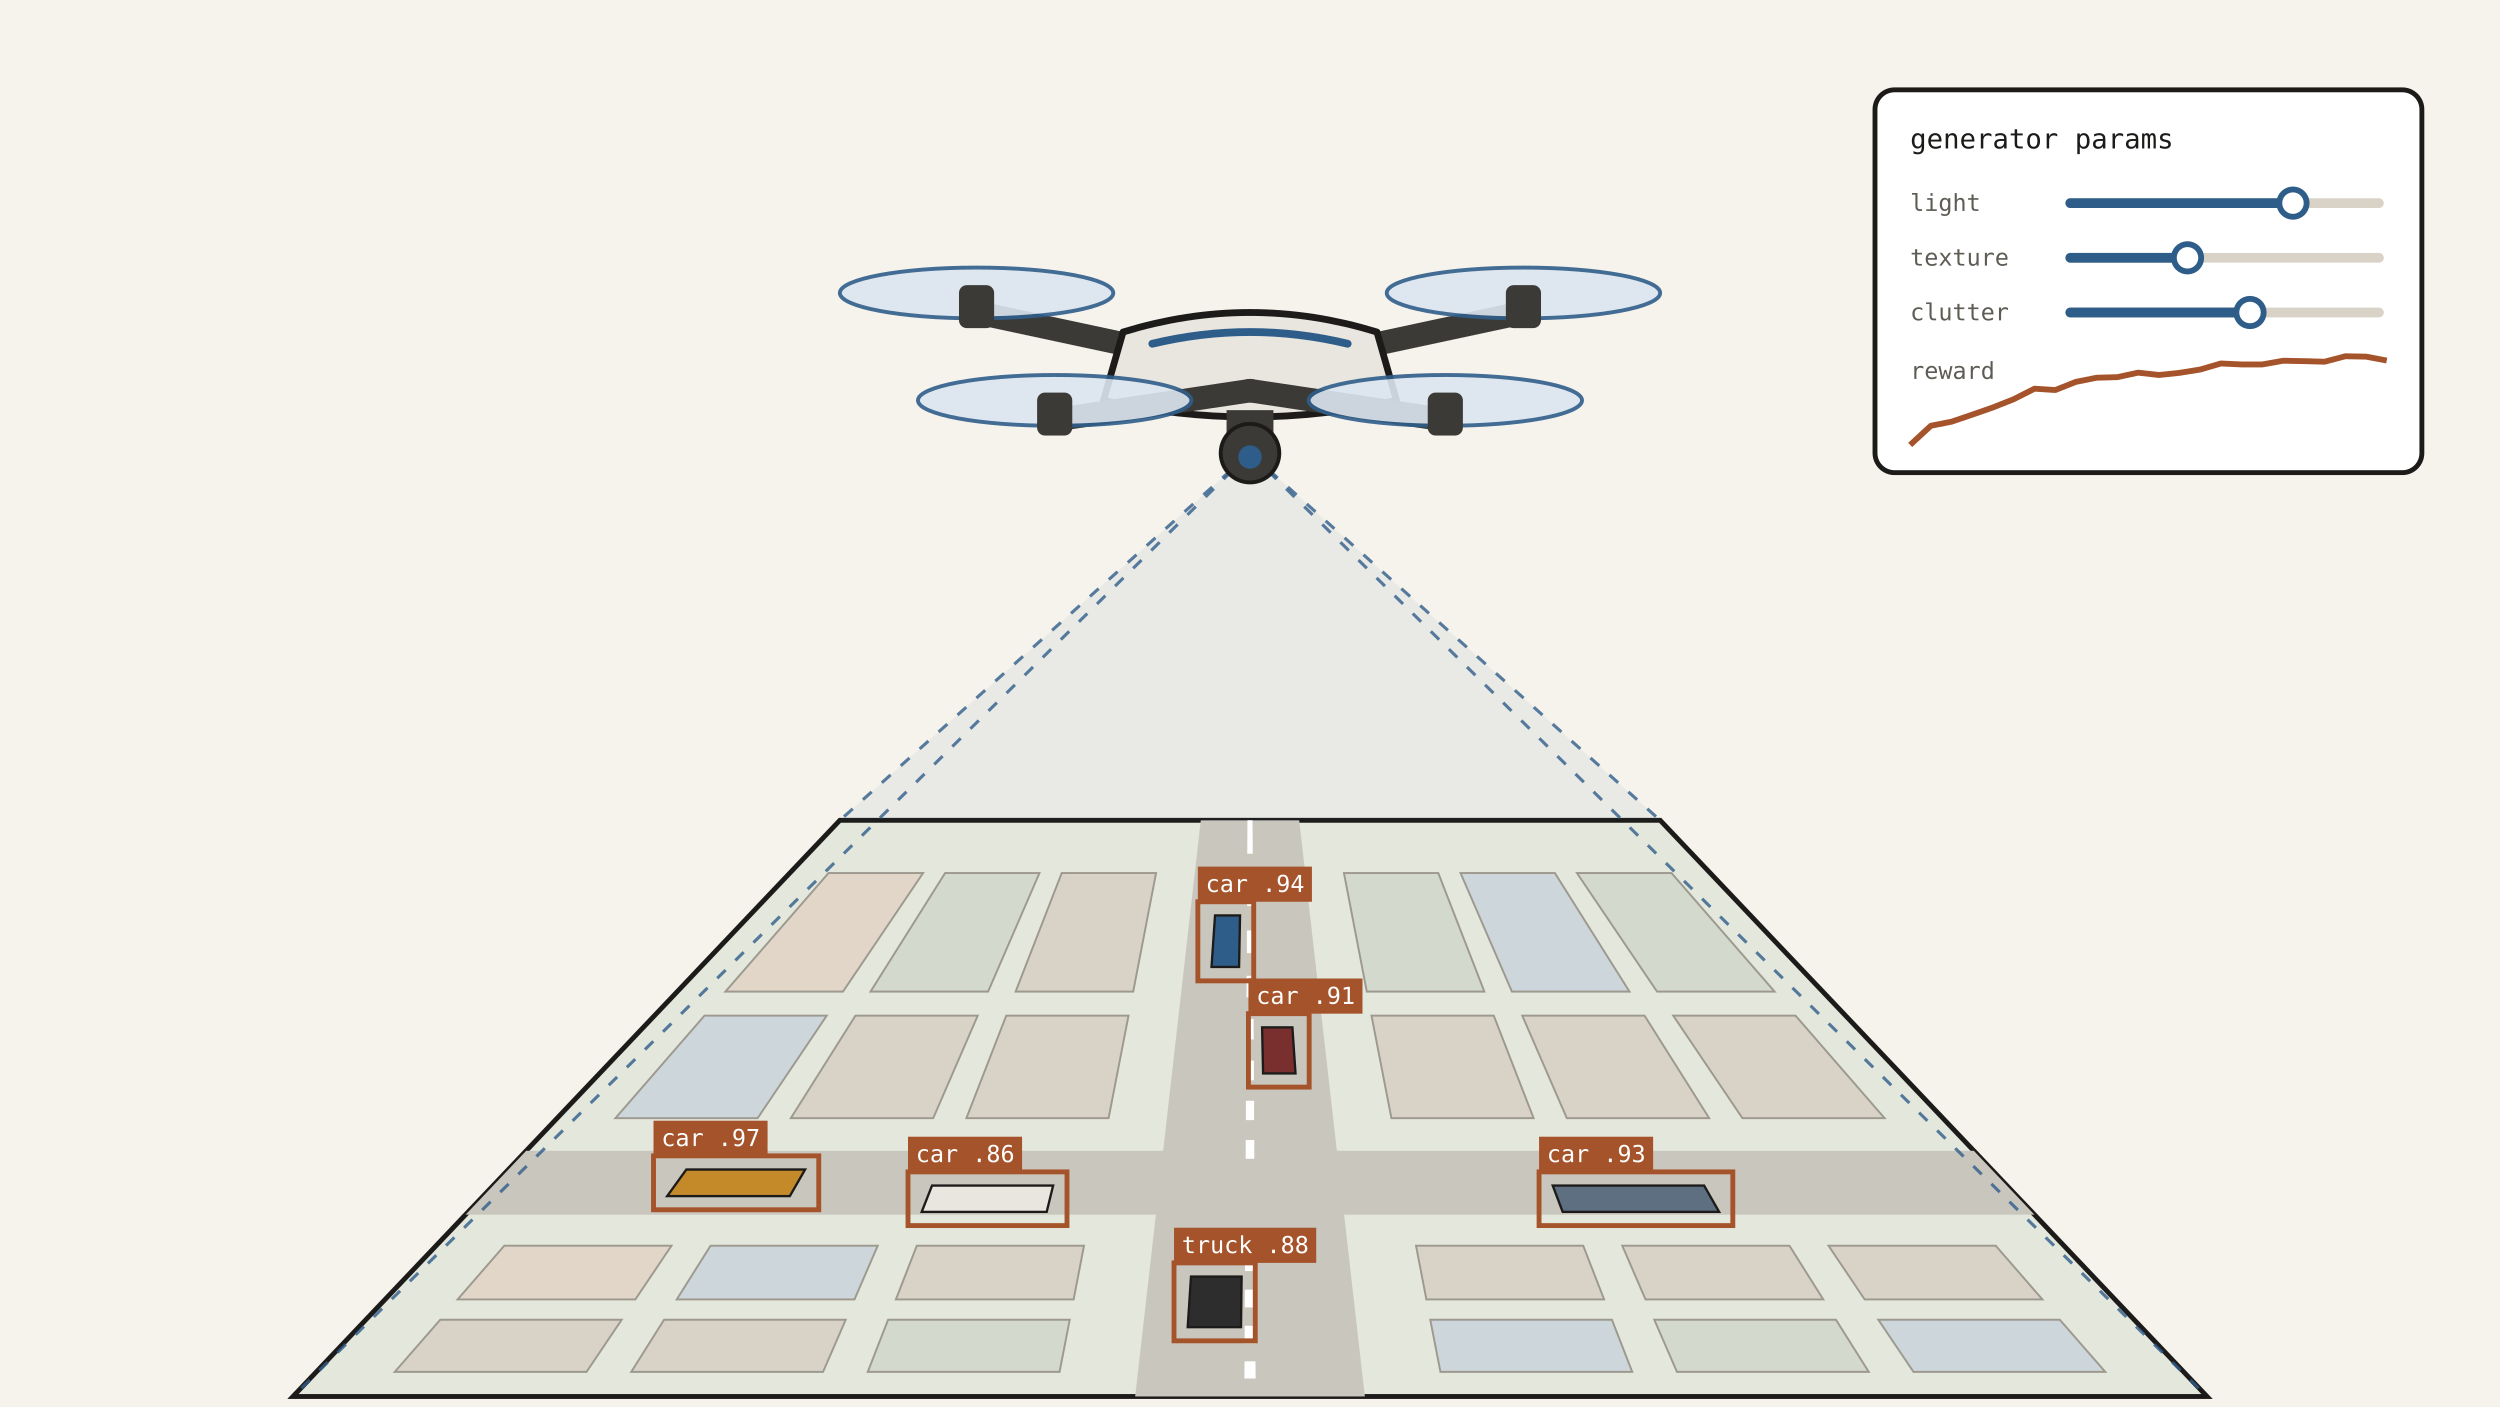
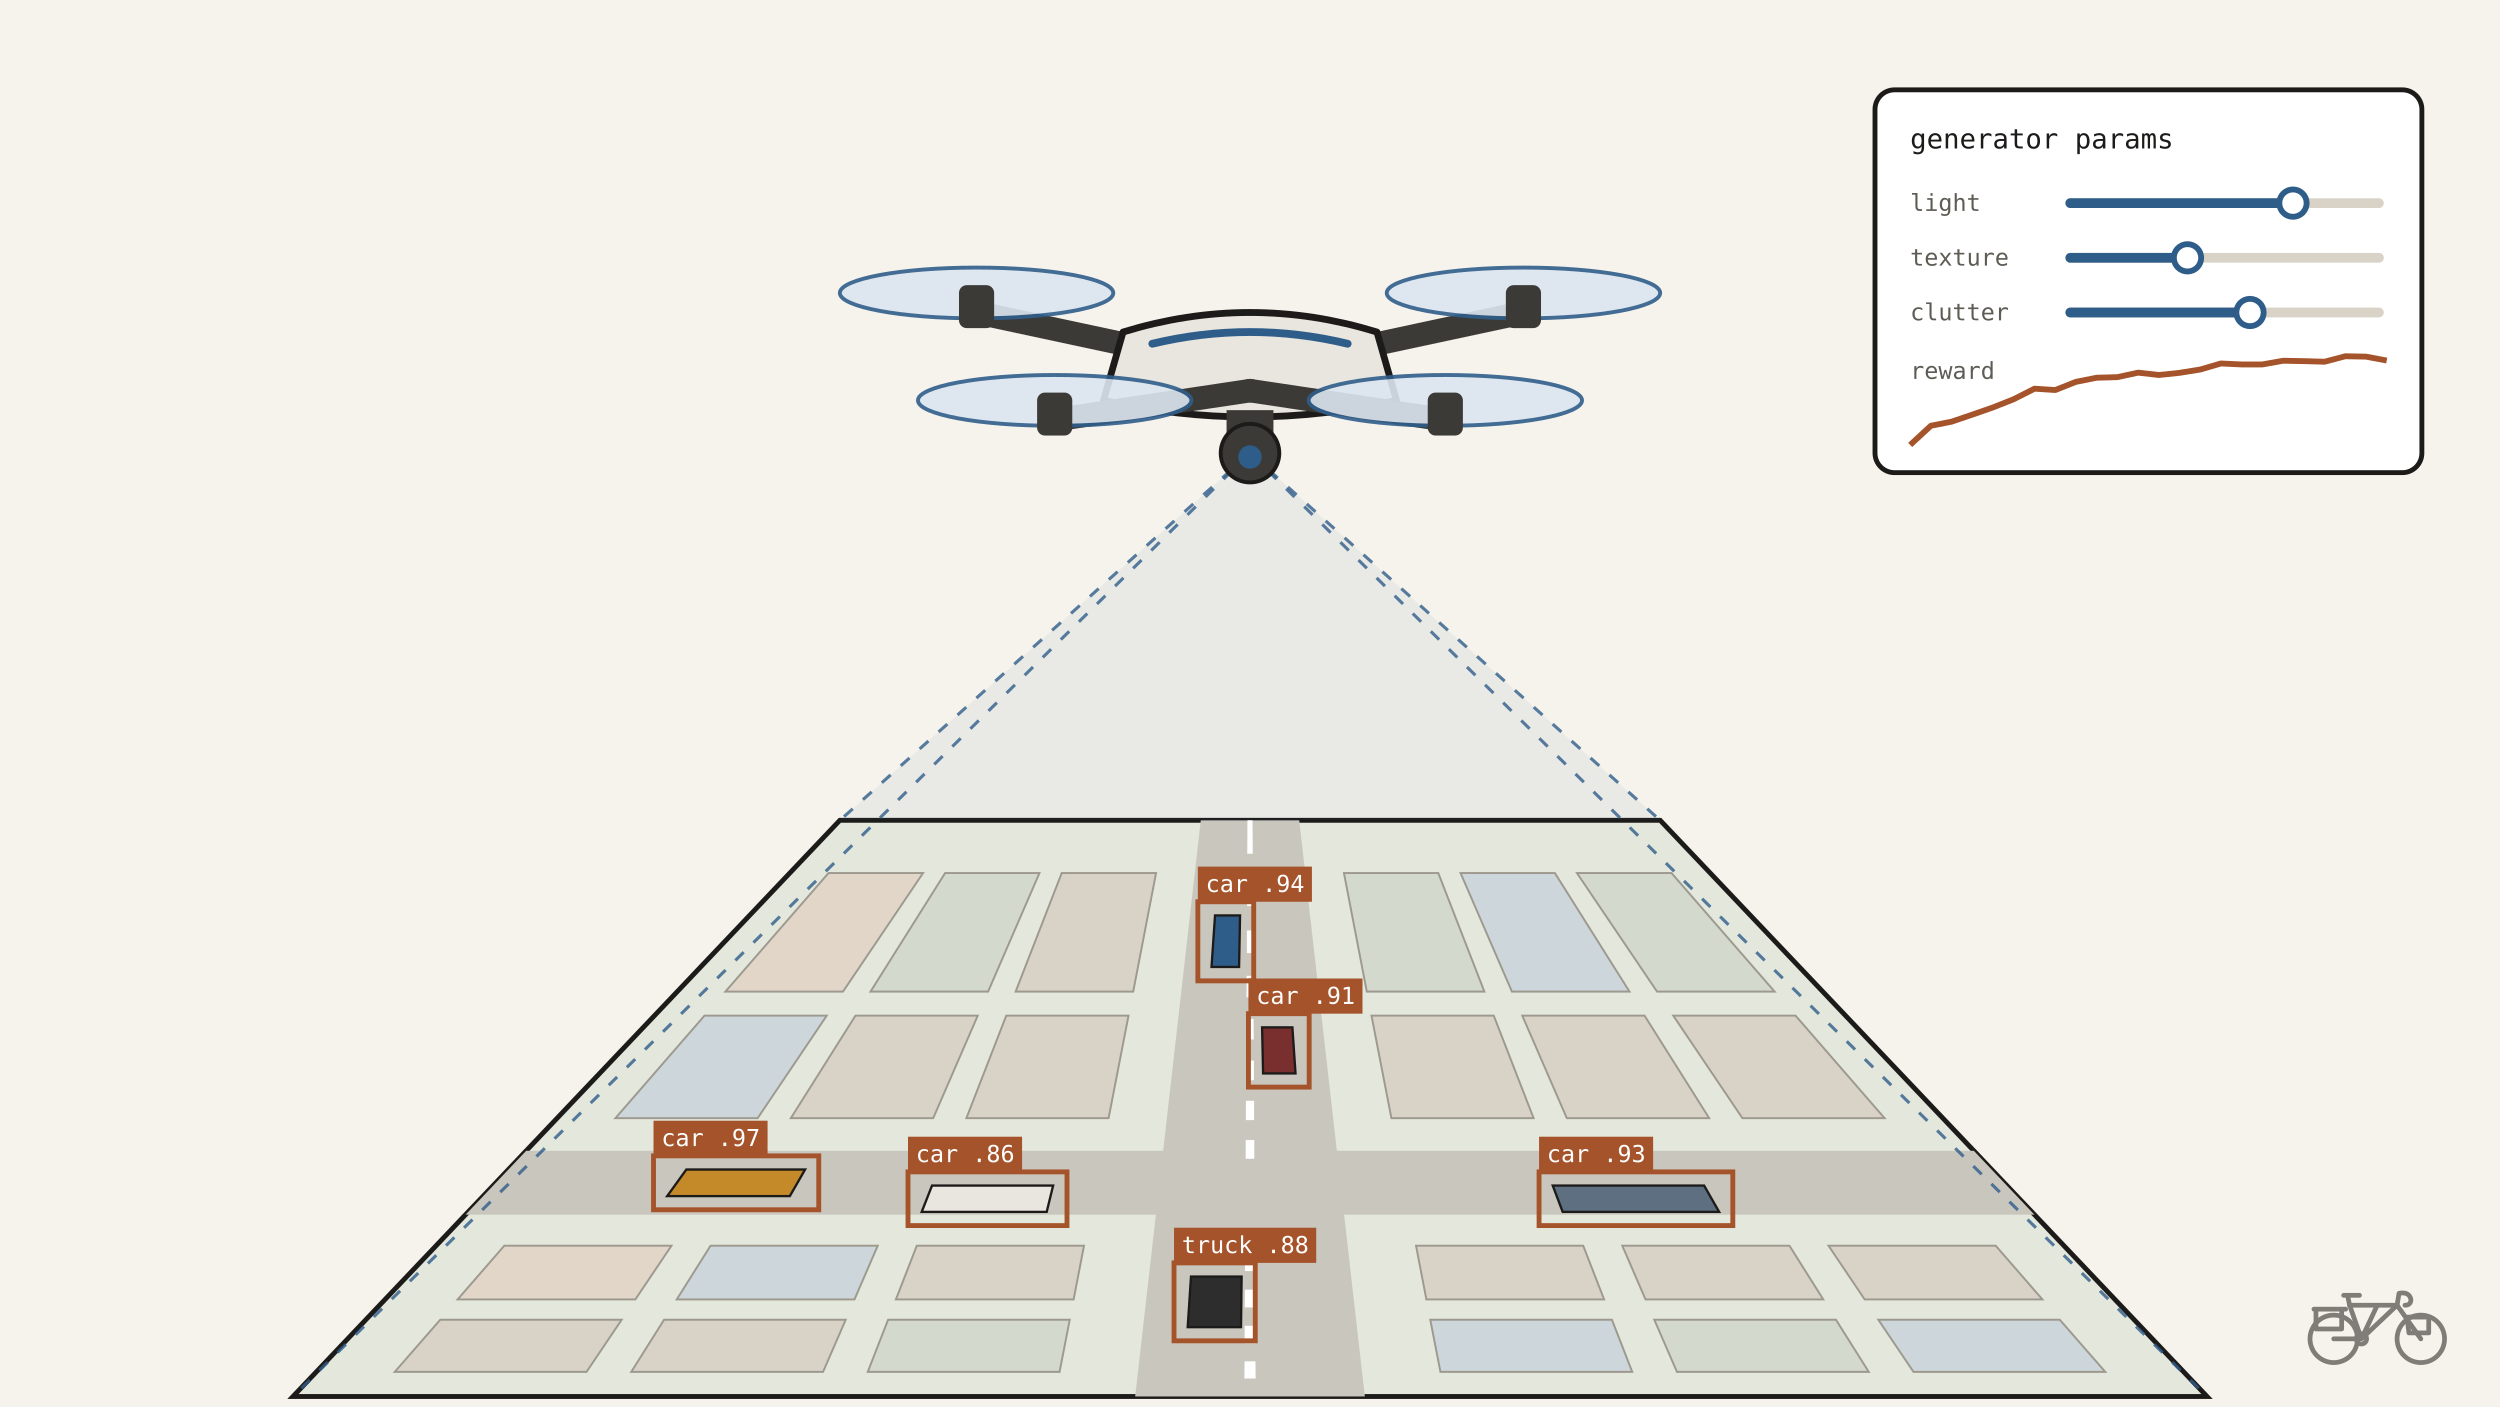
<svg xmlns="http://www.w3.org/2000/svg" viewBox="0 0 1280 720" width="1280" height="720">
  <rect width="1280" height="720" fill="#f6f3ec" />
  <polygon points="430.0,420.0 850.0,420.0 1130.0,715.0 150.0,715.0" fill="#e4e8dc" stroke="#1c1b19" stroke-width="2.5" />
  <polygon points="614.8,420.0 665.2,420.0 698.8,715.0 581.2,715.0" fill="#c9c6bd" />
  <polygon points="269.4,589.2 1010.6,589.2 1041.6,621.9 238.4,621.9" fill="#c9c6bd" />
  <polygon points="638.7,420.0 641.3,420.0 641.4,437.1 638.6,437.1" fill="#fff" />
  <polygon points="638.6,451.3 641.4,451.3 641.5,463.9 638.5,463.9" fill="#fff" />
  <polygon points="638.4,476.4 641.6,476.4 641.6,488.0 638.4,488.0" fill="#fff" />
  <polygon points="638.3,499.6 641.7,499.6 641.8,510.6 638.2,510.6" fill="#fff" />
  <polygon points="638.2,521.7 641.8,521.7 641.9,532.2 638.1,532.2" fill="#fff" />
  <polygon points="638.0,543.0 642.0,543.0 642.0,553.1 638.0,553.1" fill="#fff" />
  <polygon points="637.9,563.6 642.1,563.6 642.1,573.5 637.9,573.5" fill="#fff" />
  <polygon points="637.8,583.7 642.2,583.7 642.2,593.3 637.8,593.3" fill="#fff" />
  <polygon points="637.5,641.6 642.5,641.6 642.6,650.8 637.4,650.8" fill="#fff" />
  <polygon points="637.4,660.3 642.6,660.3 642.7,669.4 637.3,669.4" fill="#fff" />
  <polygon points="637.3,678.8 642.7,678.8 642.8,687.7 637.2,687.7" fill="#fff" />
  <polygon points="637.2,697.0 642.8,697.0 642.9,705.8 637.1,705.8" fill="#fff" />
  <polygon points="424.2,447.0 472.6,447.0 431.6,507.7 371.4,507.7" fill="#e2d6c9" stroke="#9d998f" stroke-width="1" />
  <polygon points="360.7,520.0 423.3,520.0 387.9,572.5 315.1,572.5" fill="#cdd6db" stroke="#9d998f" stroke-width="1" />
  <polygon points="483.9,447.0 532.2,447.0 505.9,507.7 445.7,507.7" fill="#d3d9cc" stroke="#9d998f" stroke-width="1" />
  <polygon points="438.0,520.0 500.6,520.0 477.8,572.5 404.9,572.5" fill="#d8d3c6" stroke="#9d998f" stroke-width="1" />
  <polygon points="543.6,447.0 591.9,447.0 580.2,507.7 520.0,507.7" fill="#d8d3c6" stroke="#9d998f" stroke-width="1" />
  <polygon points="515.2,520.0 577.8,520.0 567.6,572.5 494.8,572.5" fill="#d8d3c6" stroke="#9d998f" stroke-width="1" />
  <polygon points="258.2,637.8 343.8,637.8 325.3,665.3 234.3,665.3" fill="#e2d6c9" stroke="#9d998f" stroke-width="1" />
  <polygon points="225.4,675.7 318.3,675.7 300.3,702.4 202.1,702.4" fill="#d8d3c6" stroke="#9d998f" stroke-width="1" />
  <polygon points="363.8,637.8 449.4,637.8 437.5,665.3 346.5,665.3" fill="#cdd6db" stroke="#9d998f" stroke-width="1" />
  <polygon points="340.0,675.7 433.0,675.7 421.4,702.4 323.2,702.4" fill="#d8d3c6" stroke="#9d998f" stroke-width="1" />
  <polygon points="469.4,637.8 555.0,637.8 549.7,665.3 458.7,665.3" fill="#d8d3c6" stroke="#9d998f" stroke-width="1" />
  <polygon points="454.7,675.7 547.7,675.7 542.5,702.4 444.3,702.4" fill="#d3d9cc" stroke="#9d998f" stroke-width="1" />
  <polygon points="688.1,447.0 736.4,447.0 760.0,507.7 699.8,507.7" fill="#d3d9cc" stroke="#9d998f" stroke-width="1" />
  <polygon points="702.2,520.0 764.8,520.0 785.2,572.5 712.4,572.5" fill="#d8d3c6" stroke="#9d998f" stroke-width="1" />
  <polygon points="747.8,447.0 796.1,447.0 834.3,507.7 774.1,507.7" fill="#cdd6db" stroke="#9d998f" stroke-width="1" />
  <polygon points="779.4,520.0 842.0,520.0 875.1,572.5 802.2,572.5" fill="#d8d3c6" stroke="#9d998f" stroke-width="1" />
  <polygon points="807.4,447.0 855.8,447.0 908.6,507.7 848.4,507.7" fill="#d3d9cc" stroke="#9d998f" stroke-width="1" />
  <polygon points="856.7,520.0 919.3,520.0 964.9,572.5 892.1,572.5" fill="#d8d3c6" stroke="#9d998f" stroke-width="1" />
  <polygon points="725.0,637.8 810.6,637.8 821.3,665.3 730.3,665.3" fill="#d8d3c6" stroke="#9d998f" stroke-width="1" />
  <polygon points="732.3,675.7 825.3,675.7 835.7,702.4 737.5,702.4" fill="#cdd6db" stroke="#9d998f" stroke-width="1" />
  <polygon points="830.6,637.8 916.2,637.8 933.5,665.3 842.5,665.3" fill="#d8d3c6" stroke="#9d998f" stroke-width="1" />
  <polygon points="847.0,675.7 940.0,675.7 956.8,702.4 858.6,702.4" fill="#d3d9cc" stroke="#9d998f" stroke-width="1" />
  <polygon points="936.2,637.8 1021.8,637.8 1045.7,665.3 954.7,665.3" fill="#d8d3c6" stroke="#9d998f" stroke-width="1" />
  <polygon points="961.7,675.7 1054.6,675.7 1077.9,702.4 979.7,702.4" fill="#cdd6db" stroke="#9d998f" stroke-width="1" />
  <polygon points="622.1,468.7 634.9,468.7 634.4,495.1 620.3,495.1" fill="#2f5d8a" stroke="#1c1b19" stroke-width="1.2" />
  <rect x="613.3" y="461.7" width="28.6" height="40.5" fill="none" stroke="#a5532a" stroke-width="2.5" />
  <rect x="613.3" y="443.7" width="58.4" height="18" fill="#a5532a" />
  <text x="617.3" y="456.7" font-family="Menlo,monospace" font-size="12" fill="#fff">car .94</text>
  <polygon points="646.2,526.0 661.7,526.0 663.3,549.6 646.7,549.6" fill="#7a2f2f" stroke="#1c1b19" stroke-width="1.2" />
  <rect x="639.2" y="519.0" width="31.1" height="37.6" fill="none" stroke="#a5532a" stroke-width="2.5" />
  <rect x="639.2" y="501.0" width="58.4" height="18" fill="#a5532a" />
  <text x="643.2" y="514.0" font-family="Menlo,monospace" font-size="12" fill="#fff">car .91</text>
  <polygon points="609.8,653.6 635.7,653.6 635.4,679.5 608.1,679.5" fill="#2d2d2d" stroke="#1c1b19" stroke-width="1.2" />
  <rect x="601.1" y="646.6" width="41.6" height="39.9" fill="none" stroke="#a5532a" stroke-width="2.5" />
  <rect x="601.1" y="628.6" width="72.8" height="18" fill="#a5532a" />
  <text x="605.1" y="641.6" font-family="Menlo,monospace" font-size="12" fill="#fff">truck .88</text>
  <polygon points="351.4,598.8 412.2,598.8 404.4,612.4 341.6,612.4" fill="#c48a2a" stroke="#1c1b19" stroke-width="1.2" />
  <rect x="334.6" y="591.8" width="84.6" height="27.6" fill="none" stroke="#a5532a" stroke-width="2.5" />
  <rect x="334.6" y="573.8" width="58.4" height="18" fill="#a5532a" />
  <text x="338.6" y="586.8" font-family="Menlo,monospace" font-size="12" fill="#fff">car .97</text>
  <polygon points="795.0,607.0 872.5,607.0 880.2,620.5 800.1,620.5" fill="#5d6f80" stroke="#1c1b19" stroke-width="1.2" />
  <rect x="788.0" y="600.0" width="99.2" height="27.5" fill="none" stroke="#a5532a" stroke-width="2.5" />
  <rect x="788.0" y="582.0" width="58.4" height="18" fill="#a5532a" />
  <text x="792.0" y="595.0" font-family="Menlo,monospace" font-size="12" fill="#fff">car .93</text>
  <polygon points="477.2,607.0 539.2,607.0 535.9,620.5 471.9,620.5" fill="#e9e6df" stroke="#1c1b19" stroke-width="1.2" />
  <rect x="464.9" y="600.0" width="81.4" height="27.5" fill="none" stroke="#a5532a" stroke-width="2.5" />
  <rect x="464.9" y="582.0" width="58.4" height="18" fill="#a5532a" />
  <text x="468.9" y="595.0" font-family="Menlo,monospace" font-size="12" fill="#fff">car .86</text>
  <polygon points="640,232 430,420 850,420" fill="#2f5d8a" opacity="0.07" />
  <line x1="640" y1="232" x2="430" y2="420" stroke="#2f5d8a" stroke-width="1.6" stroke-dasharray="6 7" opacity="0.8" />
  <line x1="640" y1="232" x2="850" y2="420" stroke="#2f5d8a" stroke-width="1.6" stroke-dasharray="6 7" opacity="0.8" />
  <line x1="640" y1="232" x2="150" y2="715" stroke="#2f5d8a" stroke-width="1.6" stroke-dasharray="6 7" opacity="0.8" />
  <line x1="640" y1="232" x2="1130" y2="715" stroke="#2f5d8a" stroke-width="1.6" stroke-dasharray="6 7" opacity="0.8" />
  <line x1="640" y1="190" x2="500" y2="160" stroke="#3b3a37" stroke-width="12" stroke-linecap="round" />
  <ellipse cx="500" cy="150" rx="70" ry="13" fill="#dbe6f1" stroke="#2f5d8a" stroke-width="2" opacity="0.9" />
  <rect x="491" y="146" width="18" height="22" rx="4" fill="#3b3a37" />
  <line x1="640" y1="190" x2="780" y2="160" stroke="#3b3a37" stroke-width="12" stroke-linecap="round" />
  <ellipse cx="780" cy="150" rx="70" ry="13" fill="#dbe6f1" stroke="#2f5d8a" stroke-width="2" opacity="0.9" />
  <rect x="771" y="146" width="18" height="22" rx="4" fill="#3b3a37" />
  <path d="M575,170 Q640,150 705,170 L715,205 Q640,222 565,205 Z" fill="#e9e6df" stroke="#1c1b19" stroke-width="3.5" stroke-linejoin="round" />
  <path d="M590,176 Q640,164 690,176" fill="none" stroke="#2f5d8a" stroke-width="4" stroke-linecap="round" />
  <line x1="640" y1="200" x2="540" y2="215" stroke="#3b3a37" stroke-width="12" stroke-linecap="round" />
  <ellipse cx="540" cy="205" rx="70" ry="13" fill="#dbe6f1" stroke="#2f5d8a" stroke-width="2" opacity="0.9" />
  <rect x="531" y="201" width="18" height="22" rx="4" fill="#3b3a37" />
  <line x1="640" y1="200" x2="740" y2="215" stroke="#3b3a37" stroke-width="12" stroke-linecap="round" />
  <ellipse cx="740" cy="205" rx="70" ry="13" fill="#dbe6f1" stroke="#2f5d8a" stroke-width="2" opacity="0.9" />
  <rect x="731" y="201" width="18" height="22" rx="4" fill="#3b3a37" />
  <rect x="628" y="210" width="24" height="12" fill="#3b3a37" />
  <circle cx="640" cy="232" r="15" fill="#3b3a37" stroke="#1c1b19" stroke-width="2" />
  <circle cx="640" cy="234" r="6" fill="#2f5d8a" />
  <rect x="960" y="46" width="280" height="196" rx="10" fill="#fff" stroke="#1c1b19" stroke-width="2.5" />
  <text x="978" y="76" font-family="Menlo,monospace" font-size="14" fill="#1c1b19">generator params</text>
  <text x="978" y="108" font-family="Menlo,monospace" font-size="12" fill="#5f5c55">light</text>
  <line x1="1060" y1="104" x2="1218" y2="104" stroke="#d8d3c6" stroke-width="5" stroke-linecap="round" />
  <line x1="1060" y1="104" x2="1174" y2="104" stroke="#2f5d8a" stroke-width="5" stroke-linecap="round" />
  <circle cx="1174" cy="104" r="7" fill="#fff" stroke="#2f5d8a" stroke-width="3" />
  <text x="978" y="136" font-family="Menlo,monospace" font-size="12" fill="#5f5c55">texture</text>
  <line x1="1060" y1="132" x2="1218" y2="132" stroke="#d8d3c6" stroke-width="5" stroke-linecap="round" />
  <line x1="1060" y1="132" x2="1120" y2="132" stroke="#2f5d8a" stroke-width="5" stroke-linecap="round" />
  <circle cx="1120" cy="132" r="7" fill="#fff" stroke="#2f5d8a" stroke-width="3" />
  <text x="978" y="164" font-family="Menlo,monospace" font-size="12" fill="#5f5c55">clutter</text>
  <line x1="1060" y1="160" x2="1218" y2="160" stroke="#d8d3c6" stroke-width="5" stroke-linecap="round" />
  <line x1="1060" y1="160" x2="1152" y2="160" stroke="#2f5d8a" stroke-width="5" stroke-linecap="round" />
  <circle cx="1152" cy="160" r="7" fill="#fff" stroke="#2f5d8a" stroke-width="3" />
  <text x="978" y="194" font-family="Menlo,monospace" font-size="12" fill="#5f5c55">reward</text>
  <polyline points="978.0,227.8 988.6,218.0 999.2,215.9 1009.8,212.3 1020.4,208.6 1031.0,204.4 1041.7,199.0 1052.3,199.7 1062.9,195.5 1073.5,193.4 1084.1,193.1 1094.7,190.8 1105.3,192.0 1115.9,190.9 1126.5,189.2 1137.1,186.1 1147.7,186.6 1158.3,186.6 1169.0,184.7 1179.6,184.9 1190.2,185.2 1200.8,182.4 1211.4,182.6 1222.0,184.6" fill="none" stroke="#a5532a" stroke-width="3" stroke-linejoin="round" />
+   <g class="signature-bike" transform="translate(1180.7,655.1) scale(1.013)">
+     <g fill="none" stroke="#1c1b19" stroke-width="2.4" stroke-linecap="round" stroke-linejoin="round" opacity="0.55">
+       <circle cx="14" cy="30" r="12" />
+       <circle cx="58" cy="30" r="12" />
+       <path d="M14 30 L28 30 L22 13 M28 30 L46 13 L22 13 M46 13 L58 30 M28 30 L36 13" />
+       <path d="M19 8 H27 M22 13 L21 8" />
+       <path d="M46 13 L47 7 Q52 6 53 10 Q53 13 50 13" />
+       <path d="M4 15 H20 M5 15 V25 H18 V15" />
+       <path d="M51 19 H62 V27 H52 Z" />
+       <circle cx="28" cy="30" r="2.6" />
+     </g>
+   </g>
</svg>
